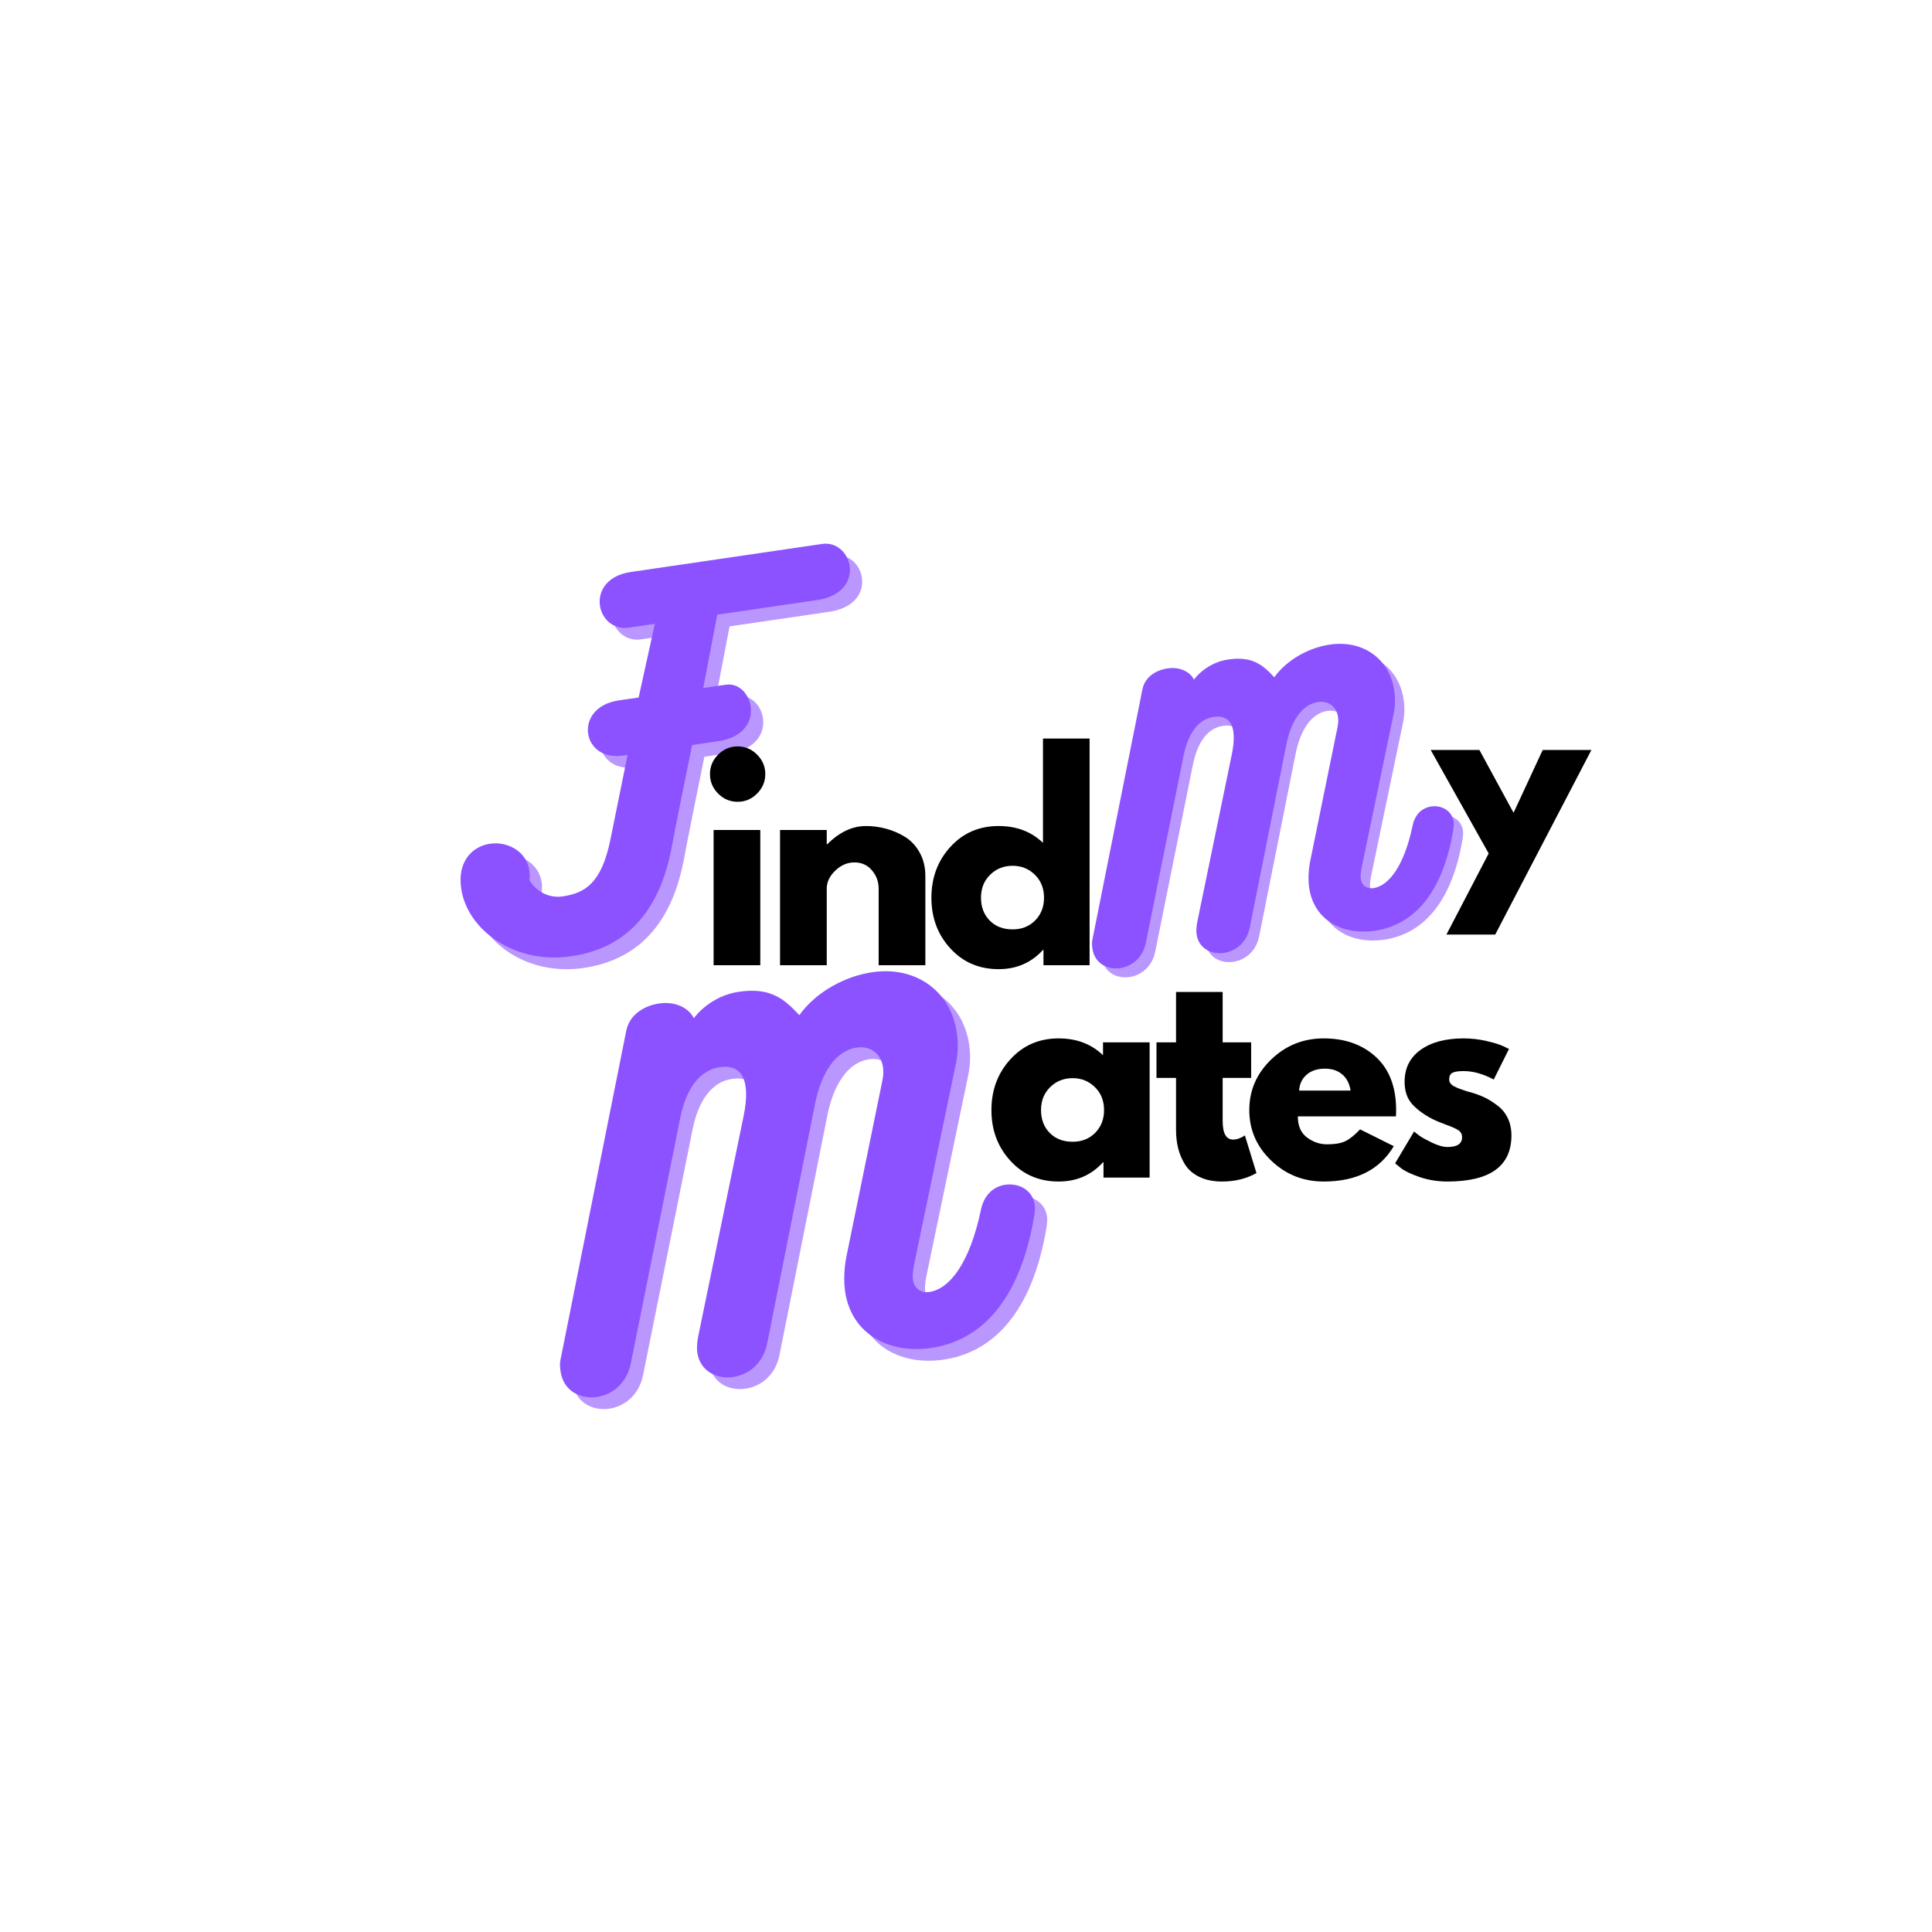
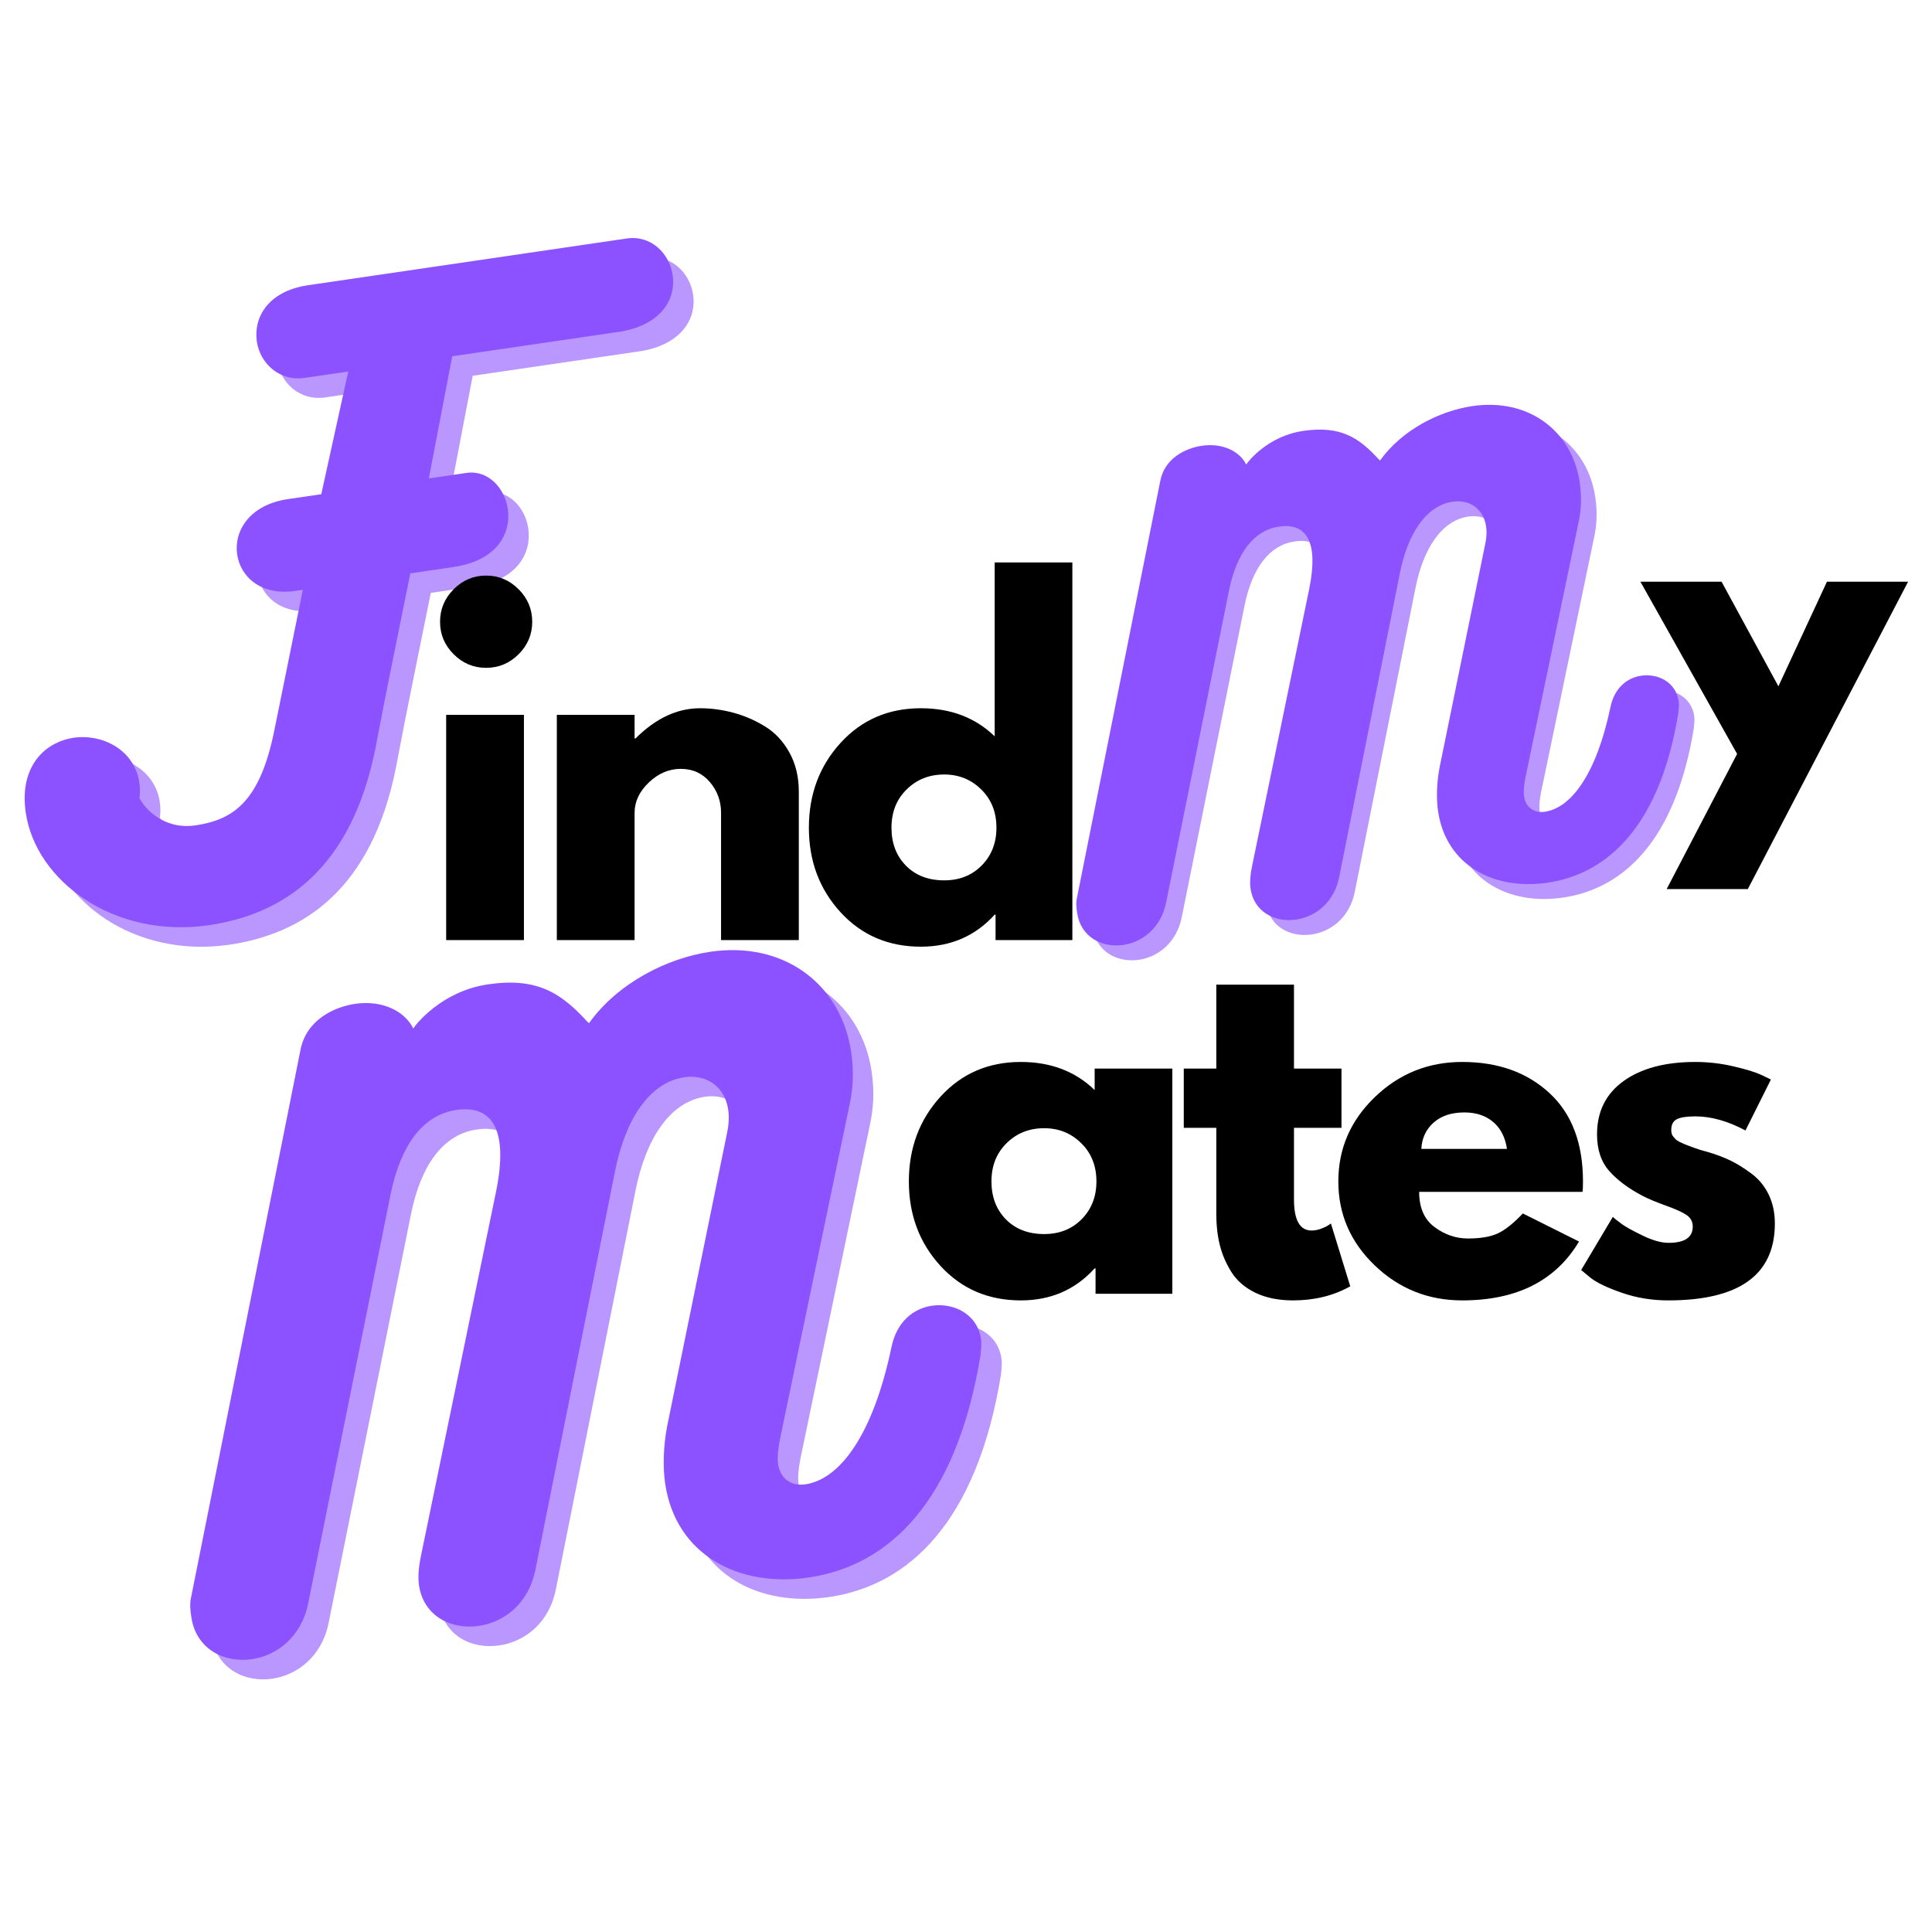
- <svg xmlns="http://www.w3.org/2000/svg" width="500" zoomAndPan="magnify" viewBox="0 0 375 375" height="500" preserveAspectRatio="xMidYMid meet" version="1.0">
+ <svg xmlns="http://www.w3.org/2000/svg" zoomAndPan="magnify" viewBox="0 0 375 375" preserveAspectRatio="xMidYMid meet" version="1.0">
  <defs>
    <g />
  </defs>
  <g fill="#8c52ff" fill-opacity="0.6">
-     <g transform="translate(94.90946, 190.5735)">
+     <g transform="translate(13.97455, 187.845)">
      <g>
-         <path d="M 67.031 -82.719 L 29.926 -77.277 C 25.129 -76.574 23.527 -73.414 23.926 -70.723 C 24.293 -68.199 26.504 -66.031 29.531 -66.473 L 34.582 -67.215 L 31.434 -52.914 L 27.562 -52.348 C 23.02 -51.68 21.238 -48.582 21.633 -45.891 C 22.016 -43.281 24.406 -41.055 28.445 -41.648 L 29.289 -41.77 L 25.945 -25.293 C 24.242 -16.965 21.102 -14.957 16.723 -14.312 C 13.695 -13.871 11.297 -15.582 10.242 -17.488 C 10.324 -18.102 10.32 -18.703 10.234 -19.293 C 9.668 -23.164 5.871 -25.016 2.59 -24.531 C -0.773 -24.039 -3.797 -21.191 -3.004 -15.805 C -1.832 -7.812 7.32 -1.074 18.344 -2.691 C 27.012 -3.961 34.93 -9.16 37.75 -23.328 C 38.906 -29.516 40.574 -37.496 41.812 -43.691 L 46.859 -44.434 C 51.992 -45.188 53.582 -48.426 53.176 -51.203 C 52.816 -53.645 50.871 -55.766 48.348 -55.395 L 43.973 -54.754 L 46.699 -68.992 L 66.473 -71.891 C 71.16 -72.75 72.781 -75.738 72.387 -78.434 C 72.02 -80.957 69.895 -83.137 67.031 -82.719 Z M 67.031 -82.719 " />
+         <path d="M 111.645 -137.766 L 49.84 -128.703 C 41.852 -127.531 39.188 -122.273 39.844 -117.789 C 40.461 -113.586 44.141 -109.973 49.188 -110.715 L 57.594 -111.945 L 52.355 -88.129 L 45.91 -87.184 C 38.34 -86.074 35.375 -80.918 36.031 -76.434 C 36.672 -72.086 40.648 -68.375 47.375 -69.363 L 48.777 -69.57 L 43.211 -42.125 C 40.379 -28.254 35.141 -24.91 27.855 -23.84 C 22.809 -23.102 18.812 -25.949 17.059 -29.129 C 17.195 -30.152 17.191 -31.152 17.047 -32.133 C 16.102 -38.578 9.781 -41.66 4.316 -40.859 C -1.289 -40.039 -6.32 -35.293 -5.004 -26.324 C -3.055 -13.008 12.191 -1.789 30.551 -4.48 C 44.984 -6.598 58.176 -15.258 62.875 -38.852 C 64.797 -49.156 67.574 -62.449 69.641 -72.77 L 78.047 -74.004 C 86.598 -75.258 89.238 -80.656 88.562 -85.281 C 87.965 -89.344 84.727 -92.879 80.523 -92.262 L 73.234 -91.191 L 77.773 -114.906 L 110.707 -119.734 C 118.516 -121.168 121.223 -126.145 120.562 -130.629 C 119.945 -134.832 116.406 -138.465 111.645 -137.766 Z M 111.645 -137.766 " />
      </g>
    </g>
  </g>
  <g fill="#8c52ff" fill-opacity="1">
-     <g transform="translate(92.52515, 188.2984)">
+     <g transform="translate(10.00344, 184.0558)">
      <g>
-         <path d="M 67.031 -82.719 L 29.926 -77.277 C 25.129 -76.574 23.527 -73.414 23.926 -70.723 C 24.293 -68.199 26.504 -66.031 29.531 -66.473 L 34.582 -67.215 L 31.434 -52.914 L 27.562 -52.348 C 23.02 -51.68 21.238 -48.582 21.633 -45.891 C 22.016 -43.281 24.406 -41.055 28.445 -41.648 L 29.289 -41.77 L 25.945 -25.293 C 24.242 -16.965 21.102 -14.957 16.723 -14.312 C 13.695 -13.871 11.297 -15.582 10.242 -17.488 C 10.324 -18.102 10.32 -18.703 10.234 -19.293 C 9.668 -23.164 5.871 -25.016 2.59 -24.531 C -0.773 -24.039 -3.797 -21.191 -3.004 -15.805 C -1.832 -7.812 7.32 -1.074 18.344 -2.691 C 27.012 -3.961 34.93 -9.16 37.75 -23.328 C 38.906 -29.516 40.574 -37.496 41.812 -43.691 L 46.859 -44.434 C 51.992 -45.188 53.582 -48.426 53.176 -51.203 C 52.816 -53.645 50.871 -55.766 48.348 -55.395 L 43.973 -54.754 L 46.699 -68.992 L 66.473 -71.891 C 71.16 -72.75 72.781 -75.738 72.387 -78.434 C 72.02 -80.957 69.895 -83.137 67.031 -82.719 Z M 67.031 -82.719 " />
+         <path d="M 111.645 -137.766 L 49.84 -128.703 C 41.852 -127.531 39.188 -122.273 39.844 -117.789 C 40.461 -113.586 44.141 -109.973 49.188 -110.715 L 57.594 -111.945 L 52.355 -88.129 L 45.91 -87.184 C 38.34 -86.074 35.375 -80.918 36.031 -76.434 C 36.672 -72.086 40.648 -68.375 47.375 -69.363 L 48.777 -69.57 L 43.211 -42.125 C 40.379 -28.254 35.141 -24.91 27.855 -23.84 C 22.809 -23.102 18.812 -25.949 17.059 -29.129 C 17.195 -30.152 17.191 -31.152 17.047 -32.133 C 16.102 -38.578 9.781 -41.66 4.316 -40.859 C -1.289 -40.039 -6.32 -35.293 -5.004 -26.324 C -3.055 -13.008 12.191 -1.789 30.551 -4.48 C 44.984 -6.598 58.176 -15.258 62.875 -38.852 C 64.797 -49.156 67.574 -62.449 69.641 -72.77 L 78.047 -74.004 C 86.598 -75.258 89.238 -80.656 88.562 -85.281 C 87.965 -89.344 84.727 -92.879 80.523 -92.262 L 73.234 -91.191 L 77.773 -114.906 L 110.707 -119.734 C 118.516 -121.168 121.223 -126.145 120.562 -130.629 C 119.945 -134.832 116.406 -138.465 111.645 -137.766 Z M 111.645 -137.766 " />
      </g>
    </g>
  </g>
  <g fill="#000000" fill-opacity="1">
-     <g transform="translate(135.448, 187.3459)">
+     <g transform="translate(81.49198, 182.4695)">
      <g>
-         <path d="M 3.938 -40.875 C 5 -41.938 6.258 -42.469 7.719 -42.469 C 9.188 -42.469 10.445 -41.938 11.5 -40.875 C 12.562 -39.82 13.094 -38.562 13.094 -37.094 C 13.094 -35.633 12.562 -34.375 11.5 -33.312 C 10.445 -32.25 9.188 -31.719 7.719 -31.719 C 6.258 -31.719 5 -32.25 3.938 -33.312 C 2.883 -34.375 2.359 -35.633 2.359 -37.094 C 2.359 -38.562 2.883 -39.82 3.938 -40.875 Z M 3.062 -26.25 L 3.062 0 L 12.125 0 L 12.125 -26.25 Z M 3.062 -26.25 " />
+         <path d="M 6.562 -68.094 C 8.32 -69.863 10.422 -70.75 12.859 -70.75 C 15.305 -70.75 17.41 -69.863 19.172 -68.094 C 20.93 -66.332 21.812 -64.227 21.812 -61.781 C 21.812 -59.344 20.93 -57.242 19.172 -55.484 C 17.41 -53.723 15.305 -52.844 12.859 -52.844 C 10.422 -52.844 8.32 -53.723 6.562 -55.484 C 4.801 -57.242 3.922 -59.344 3.922 -61.781 C 3.922 -64.227 4.801 -66.332 6.562 -68.094 Z M 5.109 -43.719 L 5.109 0 L 20.203 0 L 20.203 -43.719 Z M 5.109 -43.719 " />
      </g>
    </g>
  </g>
  <g fill="#000000" fill-opacity="1">
-     <g transform="translate(148.3445, 187.3459)">
+     <g transform="translate(102.9713, 182.4695)">
      <g>
-         <path d="M 3.062 0 L 3.062 -26.25 L 12.125 -26.25 L 12.125 -23.484 L 12.234 -23.484 C 14.586 -25.836 17.094 -27.016 19.75 -27.016 C 21.051 -27.016 22.336 -26.844 23.609 -26.5 C 24.891 -26.164 26.117 -25.641 27.297 -24.922 C 28.473 -24.203 29.426 -23.188 30.156 -21.875 C 30.895 -20.562 31.266 -19.035 31.266 -17.297 L 31.266 0 L 22.203 0 L 22.203 -14.844 C 22.203 -16.207 21.766 -17.398 20.891 -18.422 C 20.023 -19.441 18.895 -19.953 17.5 -19.953 C 16.133 -19.953 14.895 -19.422 13.781 -18.359 C 12.676 -17.305 12.125 -16.133 12.125 -14.844 L 12.125 0 Z M 3.062 0 " />
+         <path d="M 5.109 0 L 5.109 -43.719 L 20.203 -43.719 L 20.203 -39.125 L 20.375 -39.125 C 24.289 -43.039 28.469 -45 32.906 -45 C 35.062 -45 37.203 -44.711 39.328 -44.141 C 41.461 -43.578 43.508 -42.695 45.469 -41.5 C 47.426 -40.312 49.016 -38.625 50.234 -36.438 C 51.461 -34.25 52.078 -31.707 52.078 -28.812 L 52.078 0 L 36.984 0 L 36.984 -24.719 C 36.984 -26.988 36.258 -28.973 34.812 -30.672 C 33.363 -32.379 31.477 -33.234 29.156 -33.234 C 26.875 -33.234 24.812 -32.352 22.969 -30.594 C 21.125 -28.832 20.203 -26.875 20.203 -24.719 L 20.203 0 Z M 5.109 0 " />
      </g>
    </g>
  </g>
  <g fill="#000000" fill-opacity="1">
-     <g transform="translate(179.6135, 187.3459)">
+     <g transform="translate(155.0502, 182.4695)">
      <g>
-         <path d="M 4.859 -3.25 C 2.398 -5.926 1.172 -9.207 1.172 -13.094 C 1.172 -16.988 2.398 -20.281 4.859 -22.969 C 7.316 -25.664 10.438 -27.016 14.219 -27.016 C 17.695 -27.016 20.566 -25.926 22.828 -23.75 L 22.828 -44 L 31.875 -44 L 31.875 0 L 22.922 0 L 22.922 -2.969 L 22.828 -2.969 C 20.566 -0.477 17.695 0.766 14.219 0.766 C 10.438 0.766 7.316 -0.57 4.859 -3.25 Z M 12.562 -17.547 C 11.383 -16.391 10.797 -14.906 10.797 -13.094 C 10.797 -11.289 11.359 -9.816 12.484 -8.672 C 13.609 -7.523 15.094 -6.953 16.938 -6.953 C 18.707 -6.953 20.164 -7.531 21.312 -8.688 C 22.457 -9.852 23.031 -11.32 23.031 -13.094 C 23.031 -14.906 22.441 -16.391 21.266 -17.547 C 20.086 -18.711 18.645 -19.297 16.938 -19.297 C 15.195 -19.297 13.738 -18.711 12.562 -17.547 Z M 12.562 -17.547 " />
+         <path d="M 8.094 -5.406 C 4 -9.875 1.953 -15.344 1.953 -21.812 C 1.953 -28.289 4 -33.773 8.094 -38.266 C 12.188 -42.754 17.383 -45 23.688 -45 C 29.488 -45 34.266 -43.18 38.016 -39.547 L 38.016 -73.297 L 53.094 -73.297 L 53.094 0 L 38.188 0 L 38.188 -4.938 L 38.016 -4.938 C 34.266 -0.789 29.488 1.281 23.688 1.281 C 17.383 1.281 12.188 -0.945 8.094 -5.406 Z M 20.922 -29.234 C 18.961 -27.305 17.984 -24.832 17.984 -21.812 C 17.984 -18.801 18.922 -16.344 20.797 -14.438 C 22.672 -12.539 25.145 -11.594 28.219 -11.594 C 31.164 -11.594 33.594 -12.555 35.5 -14.484 C 37.406 -16.422 38.359 -18.863 38.359 -21.812 C 38.359 -24.832 37.375 -27.305 35.406 -29.234 C 33.445 -31.172 31.051 -32.141 28.219 -32.141 C 25.312 -32.141 22.879 -31.172 20.922 -29.234 Z M 20.922 -29.234 " />
      </g>
    </g>
  </g>
  <g fill="#8c52ff" fill-opacity="0.6">
-     <g transform="translate(116.8492, 273.6296)">
+     <g transform="translate(50.51544, 326.1761)">
      <g>
-         <path d="M 75.945 -36.578 C 73.773 -26.203 69.871 -21.164 65.914 -20.582 C 64.234 -20.336 62.98 -21.27 62.73 -22.953 C 62.621 -23.711 62.738 -24.672 62.926 -25.73 L 71.043 -64.742 C 71.457 -66.605 71.594 -68.602 71.25 -70.961 C 70.09 -78.867 63.418 -83.906 54.836 -82.648 C 49.789 -81.906 44.027 -79 40.676 -74.297 C 37.488 -77.871 34.645 -79.688 28.922 -78.848 C 23.535 -78.059 20.496 -74.176 20.219 -73.703 C 19.238 -75.711 16.637 -77.047 13.438 -76.578 C 11 -76.219 7.781 -74.715 7.086 -71.262 L -5.656 -7.508 C -5.871 -6.617 -5.758 -5.859 -5.648 -5.102 C -5.105 -1.398 -1.852 0.27 1.43 -0.211 C 4.293 -0.629 7.156 -2.77 7.961 -6.668 L 17.562 -54.32 C 18.754 -60.254 21.438 -63.652 25.223 -64.211 C 29.598 -64.852 31.27 -61.656 29.875 -54.75 L 21.086 -12.117 C 20.84 -10.879 20.746 -9.746 20.883 -8.82 C 21.414 -5.203 24.652 -3.617 27.852 -4.086 C 30.797 -4.516 33.664 -6.656 34.453 -10.641 L 43.723 -57.039 C 44.902 -63.055 47.703 -67.422 51.824 -68.023 C 55.105 -68.504 57.715 -65.965 56.805 -61.621 L 49.797 -27.328 C 49.363 -25.031 49.285 -22.613 49.57 -20.68 C 50.793 -12.348 58.145 -8.527 66.305 -9.723 C 75.562 -11.082 83.508 -18.434 86.316 -35.605 C 86.387 -36.305 86.469 -36.918 86.383 -37.508 C 85.953 -40.453 83.18 -41.766 80.656 -41.395 C 78.469 -41.074 76.551 -39.504 75.945 -36.578 Z M 75.945 -36.578 " />
+         <path d="M 126.492 -60.922 C 122.871 -43.645 116.371 -35.246 109.785 -34.281 C 106.98 -33.867 104.891 -35.422 104.48 -38.227 C 104.297 -39.488 104.488 -41.09 104.805 -42.855 L 118.324 -107.824 C 119.016 -110.934 119.242 -114.258 118.668 -118.184 C 116.734 -131.355 105.625 -139.75 91.332 -137.652 C 82.922 -136.418 73.328 -131.574 67.746 -123.742 C 62.438 -129.691 57.699 -132.719 48.168 -131.324 C 39.199 -130.008 34.137 -123.539 33.676 -122.754 C 32.043 -126.094 27.707 -128.32 22.383 -127.543 C 18.316 -126.945 12.961 -124.441 11.797 -118.688 L -9.422 -12.504 C -9.777 -11.02 -9.59 -9.758 -9.406 -8.5 C -8.5 -2.332 -3.082 0.453 2.383 -0.348 C 7.148 -1.047 11.922 -4.609 13.258 -11.105 L 29.25 -90.469 C 31.238 -100.352 35.703 -106.016 42.008 -106.941 C 49.297 -108.012 52.082 -102.691 49.758 -91.188 L 35.121 -20.18 C 34.707 -18.117 34.555 -16.234 34.781 -14.691 C 35.664 -8.664 41.062 -6.02 46.387 -6.801 C 51.293 -7.523 56.066 -11.086 57.383 -17.719 L 72.82 -94.996 C 74.789 -105.02 79.449 -112.289 86.316 -113.297 C 91.781 -114.098 96.121 -109.867 94.605 -102.629 L 82.941 -45.52 C 82.215 -41.688 82.09 -37.664 82.562 -34.438 C 84.594 -20.566 96.836 -14.199 110.43 -16.195 C 125.848 -18.453 139.082 -30.703 143.766 -59.305 C 143.879 -60.469 144.016 -61.488 143.871 -62.469 C 143.152 -67.375 138.539 -69.562 134.332 -68.945 C 130.691 -68.41 127.496 -65.793 126.492 -60.922 Z M 126.492 -60.922 " />
      </g>
    </g>
  </g>
  <g fill="#8c52ff" fill-opacity="1">
-     <g transform="translate(114.4649, 271.3545)">
+     <g transform="translate(46.54434, 322.3868)">
      <g>
-         <path d="M 75.945 -36.578 C 73.773 -26.203 69.871 -21.164 65.914 -20.582 C 64.234 -20.336 62.98 -21.27 62.73 -22.953 C 62.621 -23.711 62.738 -24.672 62.926 -25.73 L 71.043 -64.742 C 71.457 -66.605 71.594 -68.602 71.25 -70.961 C 70.09 -78.867 63.418 -83.906 54.836 -82.648 C 49.789 -81.906 44.027 -79 40.676 -74.297 C 37.488 -77.871 34.645 -79.688 28.922 -78.848 C 23.535 -78.059 20.496 -74.176 20.219 -73.703 C 19.238 -75.711 16.637 -77.047 13.438 -76.578 C 11 -76.219 7.781 -74.715 7.086 -71.262 L -5.656 -7.508 C -5.871 -6.617 -5.758 -5.859 -5.648 -5.102 C -5.105 -1.398 -1.852 0.27 1.43 -0.211 C 4.293 -0.629 7.156 -2.77 7.961 -6.668 L 17.562 -54.32 C 18.754 -60.254 21.438 -63.652 25.223 -64.211 C 29.598 -64.852 31.27 -61.656 29.875 -54.75 L 21.086 -12.117 C 20.84 -10.879 20.746 -9.746 20.883 -8.82 C 21.414 -5.203 24.652 -3.617 27.852 -4.086 C 30.797 -4.516 33.664 -6.656 34.453 -10.641 L 43.723 -57.039 C 44.902 -63.055 47.703 -67.422 51.824 -68.023 C 55.105 -68.504 57.715 -65.965 56.805 -61.621 L 49.797 -27.328 C 49.363 -25.031 49.285 -22.613 49.57 -20.68 C 50.793 -12.348 58.145 -8.527 66.305 -9.723 C 75.562 -11.082 83.508 -18.434 86.316 -35.605 C 86.387 -36.305 86.469 -36.918 86.383 -37.508 C 85.953 -40.453 83.18 -41.766 80.656 -41.395 C 78.469 -41.074 76.551 -39.504 75.945 -36.578 Z M 75.945 -36.578 " />
+         <path d="M 126.492 -60.922 C 122.871 -43.645 116.371 -35.246 109.785 -34.281 C 106.98 -33.867 104.891 -35.422 104.48 -38.227 C 104.297 -39.488 104.488 -41.09 104.805 -42.855 L 118.324 -107.824 C 119.016 -110.934 119.242 -114.258 118.668 -118.184 C 116.734 -131.355 105.625 -139.75 91.332 -137.652 C 82.922 -136.418 73.328 -131.574 67.746 -123.742 C 62.438 -129.691 57.699 -132.719 48.168 -131.324 C 39.199 -130.008 34.137 -123.539 33.676 -122.754 C 32.043 -126.094 27.707 -128.32 22.383 -127.543 C 18.316 -126.945 12.961 -124.441 11.797 -118.688 L -9.422 -12.504 C -9.777 -11.02 -9.59 -9.758 -9.406 -8.5 C -8.5 -2.332 -3.082 0.453 2.383 -0.348 C 7.148 -1.047 11.922 -4.609 13.258 -11.105 L 29.25 -90.469 C 31.238 -100.352 35.703 -106.016 42.008 -106.941 C 49.297 -108.012 52.082 -102.691 49.758 -91.188 L 35.121 -20.18 C 34.707 -18.117 34.555 -16.234 34.781 -14.691 C 35.664 -8.664 41.062 -6.02 46.387 -6.801 C 51.293 -7.523 56.066 -11.086 57.383 -17.719 L 72.82 -94.996 C 74.789 -105.02 79.449 -112.289 86.316 -113.297 C 91.781 -114.098 96.121 -109.867 94.605 -102.629 L 82.941 -45.52 C 82.215 -41.688 82.09 -37.664 82.562 -34.438 C 84.594 -20.566 96.836 -14.199 110.43 -16.195 C 125.848 -18.453 139.082 -30.703 143.766 -59.305 C 143.879 -60.469 144.016 -61.488 143.871 -62.469 C 143.152 -67.375 138.539 -69.562 134.332 -68.945 C 130.691 -68.41 127.496 -65.793 126.492 -60.922 Z M 126.492 -60.922 " />
      </g>
    </g>
  </g>
  <g fill="#000000" fill-opacity="1">
-     <g transform="translate(191.2652, 228.5677)">
+     <g transform="translate(174.4563, 251.1249)">
      <g>
-         <path d="M 4.859 -3.25 C 2.398 -5.926 1.172 -9.207 1.172 -13.094 C 1.172 -16.988 2.398 -20.281 4.859 -22.969 C 7.316 -25.664 10.438 -27.016 14.219 -27.016 C 17.695 -27.016 20.566 -25.926 22.828 -23.75 L 22.828 -26.25 L 31.875 -26.25 L 31.875 0 L 22.922 0 L 22.922 -2.969 L 22.828 -2.969 C 20.566 -0.477 17.695 0.766 14.219 0.766 C 10.438 0.766 7.316 -0.57 4.859 -3.25 Z M 12.562 -17.547 C 11.383 -16.391 10.797 -14.906 10.797 -13.094 C 10.797 -11.289 11.359 -9.816 12.484 -8.672 C 13.609 -7.523 15.094 -6.953 16.938 -6.953 C 18.707 -6.953 20.164 -7.531 21.312 -8.688 C 22.457 -9.852 23.031 -11.32 23.031 -13.094 C 23.031 -14.906 22.441 -16.391 21.266 -17.547 C 20.086 -18.711 18.645 -19.297 16.938 -19.297 C 15.195 -19.297 13.738 -18.711 12.562 -17.547 Z M 12.562 -17.547 " />
+         <path d="M 8.094 -5.406 C 4 -9.875 1.953 -15.344 1.953 -21.812 C 1.953 -28.289 4 -33.773 8.094 -38.266 C 12.188 -42.754 17.383 -45 23.688 -45 C 29.488 -45 34.266 -43.18 38.016 -39.547 L 38.016 -43.719 L 53.094 -43.719 L 53.094 0 L 38.188 0 L 38.188 -4.938 L 38.016 -4.938 C 34.266 -0.789 29.488 1.281 23.688 1.281 C 17.383 1.281 12.188 -0.945 8.094 -5.406 Z M 20.922 -29.234 C 18.961 -27.305 17.984 -24.832 17.984 -21.812 C 17.984 -18.801 18.922 -16.344 20.797 -14.438 C 22.672 -12.539 25.145 -11.594 28.219 -11.594 C 31.164 -11.594 33.594 -12.555 35.5 -14.484 C 37.406 -16.422 38.359 -18.863 38.359 -21.812 C 38.359 -24.832 37.375 -27.305 35.406 -29.234 C 33.445 -31.172 31.051 -32.141 28.219 -32.141 C 25.312 -32.141 22.879 -31.172 20.922 -29.234 Z M 20.922 -29.234 " />
      </g>
    </g>
  </g>
  <g fill="#000000" fill-opacity="1">
-     <g transform="translate(223.6601, 228.5677)">
+     <g transform="translate(228.4103, 251.1249)">
      <g>
-         <path d="M 4.609 -26.25 L 4.609 -36.031 L 13.656 -36.031 L 13.656 -26.25 L 19.188 -26.25 L 19.188 -19.344 L 13.656 -19.344 L 13.656 -11 C 13.656 -8.582 14.336 -7.375 15.703 -7.375 C 16.047 -7.375 16.406 -7.441 16.781 -7.578 C 17.156 -7.711 17.445 -7.848 17.656 -7.984 L 17.969 -8.188 L 20.219 -0.875 C 18.27 0.219 16.051 0.766 13.562 0.766 C 11.852 0.766 10.383 0.469 9.156 -0.125 C 7.926 -0.719 6.992 -1.52 6.359 -2.531 C 5.734 -3.539 5.285 -4.598 5.016 -5.703 C 4.742 -6.816 4.609 -8.004 4.609 -9.266 L 4.609 -19.344 L 0.812 -19.344 L 0.812 -26.25 Z M 4.609 -26.25 " />
+         <path d="M 7.672 -43.719 L 7.672 -60 L 22.75 -60 L 22.75 -43.719 L 31.969 -43.719 L 31.969 -32.219 L 22.75 -32.219 L 22.75 -18.328 C 22.75 -14.297 23.891 -12.281 26.172 -12.281 C 26.734 -12.281 27.328 -12.391 27.953 -12.609 C 28.578 -12.836 29.062 -13.066 29.406 -13.297 L 29.922 -13.641 L 33.672 -1.453 C 30.43 0.367 26.738 1.281 22.594 1.281 C 19.75 1.281 17.301 0.785 15.25 -0.203 C 13.207 -1.203 11.66 -2.539 10.609 -4.219 C 9.555 -5.895 8.801 -7.656 8.344 -9.5 C 7.895 -11.352 7.672 -13.328 7.672 -15.422 L 7.672 -32.219 L 1.359 -32.219 L 1.359 -43.719 Z M 7.672 -43.719 " />
      </g>
    </g>
  </g>
  <g fill="#000000" fill-opacity="1">
-     <g transform="translate(241.3161, 228.5677)">
+     <g transform="translate(257.8165, 251.1249)">
      <g>
-         <path d="M 29.625 -11.875 L 10.594 -11.875 C 10.594 -10.031 11.188 -8.664 12.375 -7.781 C 13.57 -6.895 14.867 -6.453 16.266 -6.453 C 17.734 -6.453 18.895 -6.645 19.75 -7.031 C 20.602 -7.426 21.578 -8.203 22.672 -9.359 L 29.219 -6.094 C 26.488 -1.52 21.953 0.766 15.609 0.766 C 11.648 0.766 8.254 -0.586 5.422 -3.297 C 2.586 -6.016 1.172 -9.281 1.172 -13.094 C 1.172 -16.914 2.586 -20.191 5.422 -22.922 C 8.254 -25.648 11.648 -27.016 15.609 -27.016 C 19.766 -27.016 23.145 -25.812 25.75 -23.406 C 28.363 -21 29.672 -17.562 29.672 -13.094 C 29.672 -12.477 29.656 -12.07 29.625 -11.875 Z M 10.844 -16.891 L 20.828 -16.891 C 20.617 -18.254 20.078 -19.301 19.203 -20.031 C 18.336 -20.77 17.223 -21.141 15.859 -21.141 C 14.359 -21.141 13.164 -20.742 12.281 -19.953 C 11.395 -19.172 10.914 -18.148 10.844 -16.891 Z M 10.844 -16.891 " />
+         <path d="M 49.344 -19.781 L 17.641 -19.781 C 17.641 -16.707 18.633 -14.43 20.625 -12.953 C 22.613 -11.473 24.773 -10.734 27.109 -10.734 C 29.547 -10.734 31.473 -11.062 32.891 -11.719 C 34.316 -12.375 35.941 -13.664 37.766 -15.594 L 48.672 -10.141 C 44.117 -2.523 36.562 1.281 26 1.281 C 19.406 1.281 13.75 -0.977 9.031 -5.5 C 4.312 -10.02 1.953 -15.457 1.953 -21.812 C 1.953 -28.176 4.312 -33.629 9.031 -38.172 C 13.75 -42.723 19.406 -45 26 -45 C 32.926 -45 38.562 -42.992 42.906 -38.984 C 47.258 -34.984 49.438 -29.258 49.438 -21.812 C 49.438 -20.789 49.406 -20.113 49.344 -19.781 Z M 18.062 -28.125 L 34.688 -28.125 C 34.344 -30.395 33.445 -32.141 32 -33.359 C 30.551 -34.586 28.691 -35.203 26.422 -35.203 C 23.922 -35.203 21.93 -34.547 20.453 -33.234 C 18.973 -31.93 18.176 -30.227 18.062 -28.125 Z M 18.062 -28.125 " />
      </g>
    </g>
  </g>
  <g fill="#000000" fill-opacity="1">
-     <g transform="translate(269.6168, 228.5677)">
+     <g transform="translate(304.9517, 251.1249)">
      <g>
-         <path d="M 14.484 -27.016 C 15.984 -27.016 17.469 -26.844 18.938 -26.5 C 20.406 -26.164 21.492 -25.828 22.203 -25.484 L 23.281 -24.969 L 20.312 -19.031 C 18.27 -20.125 16.328 -20.672 14.484 -20.672 C 13.461 -20.672 12.738 -20.562 12.312 -20.344 C 11.883 -20.125 11.672 -19.707 11.672 -19.094 C 11.672 -18.945 11.688 -18.805 11.719 -18.672 C 11.75 -18.535 11.816 -18.406 11.922 -18.281 C 12.023 -18.164 12.117 -18.066 12.203 -17.984 C 12.285 -17.898 12.43 -17.805 12.641 -17.703 C 12.848 -17.598 13.008 -17.52 13.125 -17.469 C 13.238 -17.414 13.43 -17.336 13.703 -17.234 C 13.984 -17.141 14.191 -17.066 14.328 -17.016 C 14.461 -16.961 14.691 -16.883 15.016 -16.781 C 15.336 -16.676 15.586 -16.609 15.766 -16.578 C 16.816 -16.273 17.734 -15.938 18.516 -15.562 C 19.305 -15.188 20.133 -14.672 21 -14.016 C 21.875 -13.367 22.551 -12.551 23.031 -11.562 C 23.508 -10.57 23.75 -9.445 23.75 -8.188 C 23.75 -2.219 19.602 0.766 11.312 0.766 C 9.438 0.766 7.648 0.477 5.953 -0.094 C 4.266 -0.676 3.047 -1.258 2.297 -1.844 L 1.172 -2.766 L 4.859 -8.953 C 5.129 -8.711 5.484 -8.43 5.922 -8.109 C 6.367 -7.785 7.172 -7.344 8.328 -6.781 C 9.492 -6.219 10.504 -5.938 11.359 -5.938 C 13.234 -5.938 14.172 -6.566 14.172 -7.828 C 14.172 -8.41 13.93 -8.863 13.453 -9.188 C 12.973 -9.508 12.16 -9.875 11.016 -10.281 C 9.879 -10.695 8.988 -11.07 8.344 -11.406 C 6.707 -12.258 5.41 -13.223 4.453 -14.297 C 3.492 -15.379 3.016 -16.805 3.016 -18.578 C 3.016 -21.234 4.047 -23.301 6.109 -24.781 C 8.172 -26.27 10.961 -27.016 14.484 -27.016 Z M 14.484 -27.016 " />
+         <path d="M 24.125 -45 C 26.625 -45 29.094 -44.711 31.531 -44.141 C 33.977 -43.578 35.797 -43.016 36.984 -42.453 L 38.781 -41.594 L 33.844 -31.703 C 30.426 -33.523 27.188 -34.438 24.125 -34.438 C 22.414 -34.438 21.207 -34.25 20.5 -33.875 C 19.789 -33.508 19.438 -32.816 19.438 -31.797 C 19.438 -31.566 19.461 -31.336 19.516 -31.109 C 19.578 -30.879 19.691 -30.664 19.859 -30.469 C 20.023 -30.27 20.18 -30.098 20.328 -29.953 C 20.473 -29.816 20.711 -29.66 21.047 -29.484 C 21.391 -29.316 21.66 -29.191 21.859 -29.109 C 22.055 -29.023 22.383 -28.895 22.844 -28.719 C 23.301 -28.551 23.641 -28.426 23.859 -28.344 C 24.086 -28.258 24.473 -28.129 25.016 -27.953 C 25.555 -27.785 25.969 -27.672 26.25 -27.609 C 28.008 -27.098 29.539 -26.531 30.844 -25.906 C 32.156 -25.281 33.535 -24.426 34.984 -23.344 C 36.43 -22.27 37.551 -20.91 38.344 -19.266 C 39.145 -17.617 39.547 -15.742 39.547 -13.641 C 39.547 -3.691 32.645 1.281 18.844 1.281 C 15.719 1.281 12.742 0.797 9.922 -0.172 C 7.109 -1.141 5.078 -2.102 3.828 -3.062 L 1.953 -4.609 L 8.094 -14.922 C 8.551 -14.516 9.148 -14.039 9.891 -13.5 C 10.629 -12.969 11.961 -12.234 13.891 -11.297 C 15.828 -10.359 17.504 -9.891 18.922 -9.891 C 22.047 -9.891 23.609 -10.941 23.609 -13.047 C 23.609 -14.004 23.207 -14.754 22.406 -15.297 C 21.613 -15.836 20.266 -16.445 18.359 -17.125 C 16.461 -17.812 14.973 -18.438 13.891 -19 C 11.16 -20.426 9 -22.035 7.406 -23.828 C 5.82 -25.617 5.031 -27.988 5.031 -30.938 C 5.031 -35.375 6.75 -38.828 10.188 -41.297 C 13.625 -43.766 18.27 -45 24.125 -45 Z M 24.125 -45 " />
      </g>
    </g>
  </g>
  <g fill="#8c52ff" fill-opacity="0.6">
-     <g transform="translate(218.167, 189.8001)">
+     <g transform="translate(219.2615, 186.5569)">
      <g>
-         <path d="M 57.848 -27.863 C 56.191 -19.961 53.219 -16.121 50.207 -15.676 C 48.926 -15.488 47.973 -16.199 47.781 -17.48 C 47.699 -18.059 47.789 -18.793 47.93 -19.598 L 54.113 -49.312 C 54.43 -50.734 54.535 -52.254 54.27 -54.051 C 53.387 -60.074 48.309 -63.914 41.77 -62.953 C 37.926 -62.391 33.535 -60.176 30.984 -56.594 C 28.555 -59.312 26.387 -60.699 22.027 -60.059 C 17.926 -59.457 15.613 -56.5 15.402 -56.141 C 14.656 -57.668 12.672 -58.688 10.234 -58.328 C 8.379 -58.059 5.926 -56.91 5.395 -54.281 L -4.309 -5.719 C -4.473 -5.039 -4.387 -4.465 -4.301 -3.887 C -3.887 -1.066 -1.41 0.207 1.09 -0.16 C 3.27 -0.48 5.453 -2.109 6.062 -5.078 L 13.379 -41.375 C 14.285 -45.895 16.328 -48.484 19.211 -48.91 C 22.547 -49.398 23.82 -46.965 22.758 -41.703 L 16.062 -9.23 C 15.871 -8.285 15.801 -7.426 15.906 -6.719 C 16.309 -3.965 18.777 -2.754 21.215 -3.109 C 23.457 -3.441 25.641 -5.07 26.242 -8.105 L 33.305 -43.445 C 34.203 -48.031 36.336 -51.355 39.477 -51.812 C 41.973 -52.18 43.961 -50.246 43.266 -46.938 L 37.934 -20.816 C 37.598 -19.066 37.543 -17.223 37.758 -15.75 C 38.688 -9.406 44.289 -6.496 50.504 -7.406 C 57.555 -8.441 63.609 -14.043 65.75 -27.121 C 65.801 -27.652 65.863 -28.121 65.797 -28.57 C 65.469 -30.812 63.359 -31.812 61.438 -31.531 C 59.77 -31.285 58.309 -30.09 57.848 -27.863 Z M 57.848 -27.863 " />
+         <path d="M 96.348 -46.406 C 93.59 -33.242 88.641 -26.848 83.621 -26.109 C 81.488 -25.797 79.895 -26.98 79.582 -29.117 C 79.441 -30.078 79.59 -31.301 79.828 -32.641 L 90.129 -82.133 C 90.652 -84.496 90.828 -87.031 90.387 -90.02 C 88.918 -100.055 80.457 -106.445 69.566 -104.852 C 63.164 -103.91 55.852 -100.223 51.602 -94.254 C 47.559 -98.789 43.949 -101.094 36.691 -100.027 C 29.859 -99.027 26 -94.098 25.652 -93.504 C 24.406 -96.047 21.105 -97.742 17.047 -97.148 C 13.953 -96.695 9.871 -94.789 8.988 -90.406 L -7.176 -9.523 C -7.445 -8.395 -7.305 -7.434 -7.164 -6.473 C -6.477 -1.777 -2.348 0.344 1.816 -0.266 C 5.445 -0.797 9.082 -3.512 10.102 -8.461 L 22.281 -68.91 C 23.793 -76.438 27.195 -80.754 32 -81.457 C 37.551 -82.273 39.668 -78.223 37.902 -69.457 L 26.75 -15.371 C 26.438 -13.801 26.32 -12.363 26.492 -11.191 C 27.164 -6.602 31.277 -4.586 35.332 -5.18 C 39.07 -5.73 42.707 -8.441 43.711 -13.496 L 55.469 -72.359 C 56.965 -79.992 60.516 -85.531 65.746 -86.297 C 69.91 -86.906 73.215 -83.688 72.062 -78.172 L 63.176 -34.672 C 62.621 -31.754 62.527 -28.688 62.887 -26.234 C 64.438 -15.664 73.762 -10.816 84.117 -12.336 C 95.859 -14.059 105.938 -23.387 109.504 -45.172 C 109.594 -46.059 109.695 -46.836 109.586 -47.582 C 109.039 -51.32 105.523 -52.984 102.32 -52.516 C 99.547 -52.109 97.113 -50.117 96.348 -46.406 Z M 96.348 -46.406 " />
      </g>
    </g>
  </g>
  <g fill="#8c52ff" fill-opacity="1">
-     <g transform="translate(216.3509, 188.0672)">
+     <g transform="translate(216.2368, 183.6707)">
      <g>
-         <path d="M 57.848 -27.863 C 56.191 -19.961 53.219 -16.121 50.207 -15.676 C 48.926 -15.488 47.973 -16.199 47.781 -17.48 C 47.699 -18.059 47.789 -18.793 47.93 -19.598 L 54.113 -49.312 C 54.43 -50.734 54.535 -52.254 54.27 -54.051 C 53.387 -60.074 48.309 -63.914 41.77 -62.953 C 37.926 -62.391 33.535 -60.176 30.984 -56.594 C 28.555 -59.312 26.387 -60.699 22.027 -60.059 C 17.926 -59.457 15.613 -56.5 15.402 -56.141 C 14.656 -57.668 12.672 -58.688 10.234 -58.328 C 8.379 -58.059 5.926 -56.91 5.395 -54.281 L -4.309 -5.719 C -4.473 -5.039 -4.387 -4.465 -4.301 -3.887 C -3.887 -1.066 -1.41 0.207 1.09 -0.16 C 3.27 -0.48 5.453 -2.109 6.062 -5.078 L 13.379 -41.375 C 14.285 -45.895 16.328 -48.484 19.211 -48.91 C 22.547 -49.398 23.82 -46.965 22.758 -41.703 L 16.062 -9.23 C 15.871 -8.285 15.801 -7.426 15.906 -6.719 C 16.309 -3.965 18.777 -2.754 21.215 -3.109 C 23.457 -3.441 25.641 -5.07 26.242 -8.105 L 33.305 -43.445 C 34.203 -48.031 36.336 -51.355 39.477 -51.812 C 41.973 -52.18 43.961 -50.246 43.266 -46.938 L 37.934 -20.816 C 37.598 -19.066 37.543 -17.223 37.758 -15.75 C 38.688 -9.406 44.289 -6.496 50.504 -7.406 C 57.555 -8.441 63.609 -14.043 65.75 -27.121 C 65.801 -27.652 65.863 -28.121 65.797 -28.57 C 65.469 -30.812 63.359 -31.812 61.438 -31.531 C 59.77 -31.285 58.309 -30.09 57.848 -27.863 Z M 57.848 -27.863 " />
+         <path d="M 96.348 -46.406 C 93.59 -33.242 88.641 -26.848 83.621 -26.109 C 81.488 -25.797 79.895 -26.98 79.582 -29.117 C 79.441 -30.078 79.59 -31.301 79.828 -32.641 L 90.129 -82.133 C 90.652 -84.496 90.828 -87.031 90.387 -90.02 C 88.918 -100.055 80.457 -106.445 69.566 -104.852 C 63.164 -103.91 55.852 -100.223 51.602 -94.254 C 47.559 -98.789 43.949 -101.094 36.691 -100.027 C 29.859 -99.027 26 -94.098 25.652 -93.504 C 24.406 -96.047 21.105 -97.742 17.047 -97.148 C 13.953 -96.695 9.871 -94.789 8.988 -90.406 L -7.176 -9.523 C -7.445 -8.395 -7.305 -7.434 -7.164 -6.473 C -6.477 -1.777 -2.348 0.344 1.816 -0.266 C 5.445 -0.797 9.082 -3.512 10.102 -8.461 L 22.281 -68.91 C 23.793 -76.438 27.195 -80.754 32 -81.457 C 37.551 -82.273 39.668 -78.223 37.902 -69.457 L 26.75 -15.371 C 26.438 -13.801 26.32 -12.363 26.492 -11.191 C 27.164 -6.602 31.277 -4.586 35.332 -5.18 C 39.07 -5.73 42.707 -8.441 43.711 -13.496 L 55.469 -72.359 C 56.965 -79.992 60.516 -85.531 65.746 -86.297 C 69.91 -86.906 73.215 -83.688 72.062 -78.172 L 63.176 -34.672 C 62.621 -31.754 62.527 -28.688 62.887 -26.234 C 64.438 -15.664 73.762 -10.816 84.117 -12.336 C 95.859 -14.059 105.938 -23.387 109.504 -45.172 C 109.594 -46.059 109.695 -46.836 109.586 -47.582 C 109.039 -51.32 105.523 -52.984 102.32 -52.516 C 99.547 -52.109 97.113 -50.117 96.348 -46.406 Z M 96.348 -46.406 " />
      </g>
    </g>
  </g>
  <g fill="#000000" fill-opacity="1">
-     <g transform="translate(278.6237, 169.3554)">
+     <g transform="translate(319.9527, 152.506)">
      <g>
-         <path d="M 20.812 -23.781 L 30.266 -23.781 L 11.594 12.047 L 2.125 12.047 L 10.328 -3.703 L -0.922 -23.781 L 8.531 -23.781 L 15.156 -11.594 Z M 20.812 -23.781 " />
+         <path d="M 34.656 -39.594 L 50.406 -39.594 L 19.297 20.062 L 3.547 20.062 L 17.219 -6.172 L -1.547 -39.594 L 14.203 -39.594 L 25.234 -19.297 Z M 34.656 -39.594 " />
      </g>
    </g>
  </g>
</svg>
